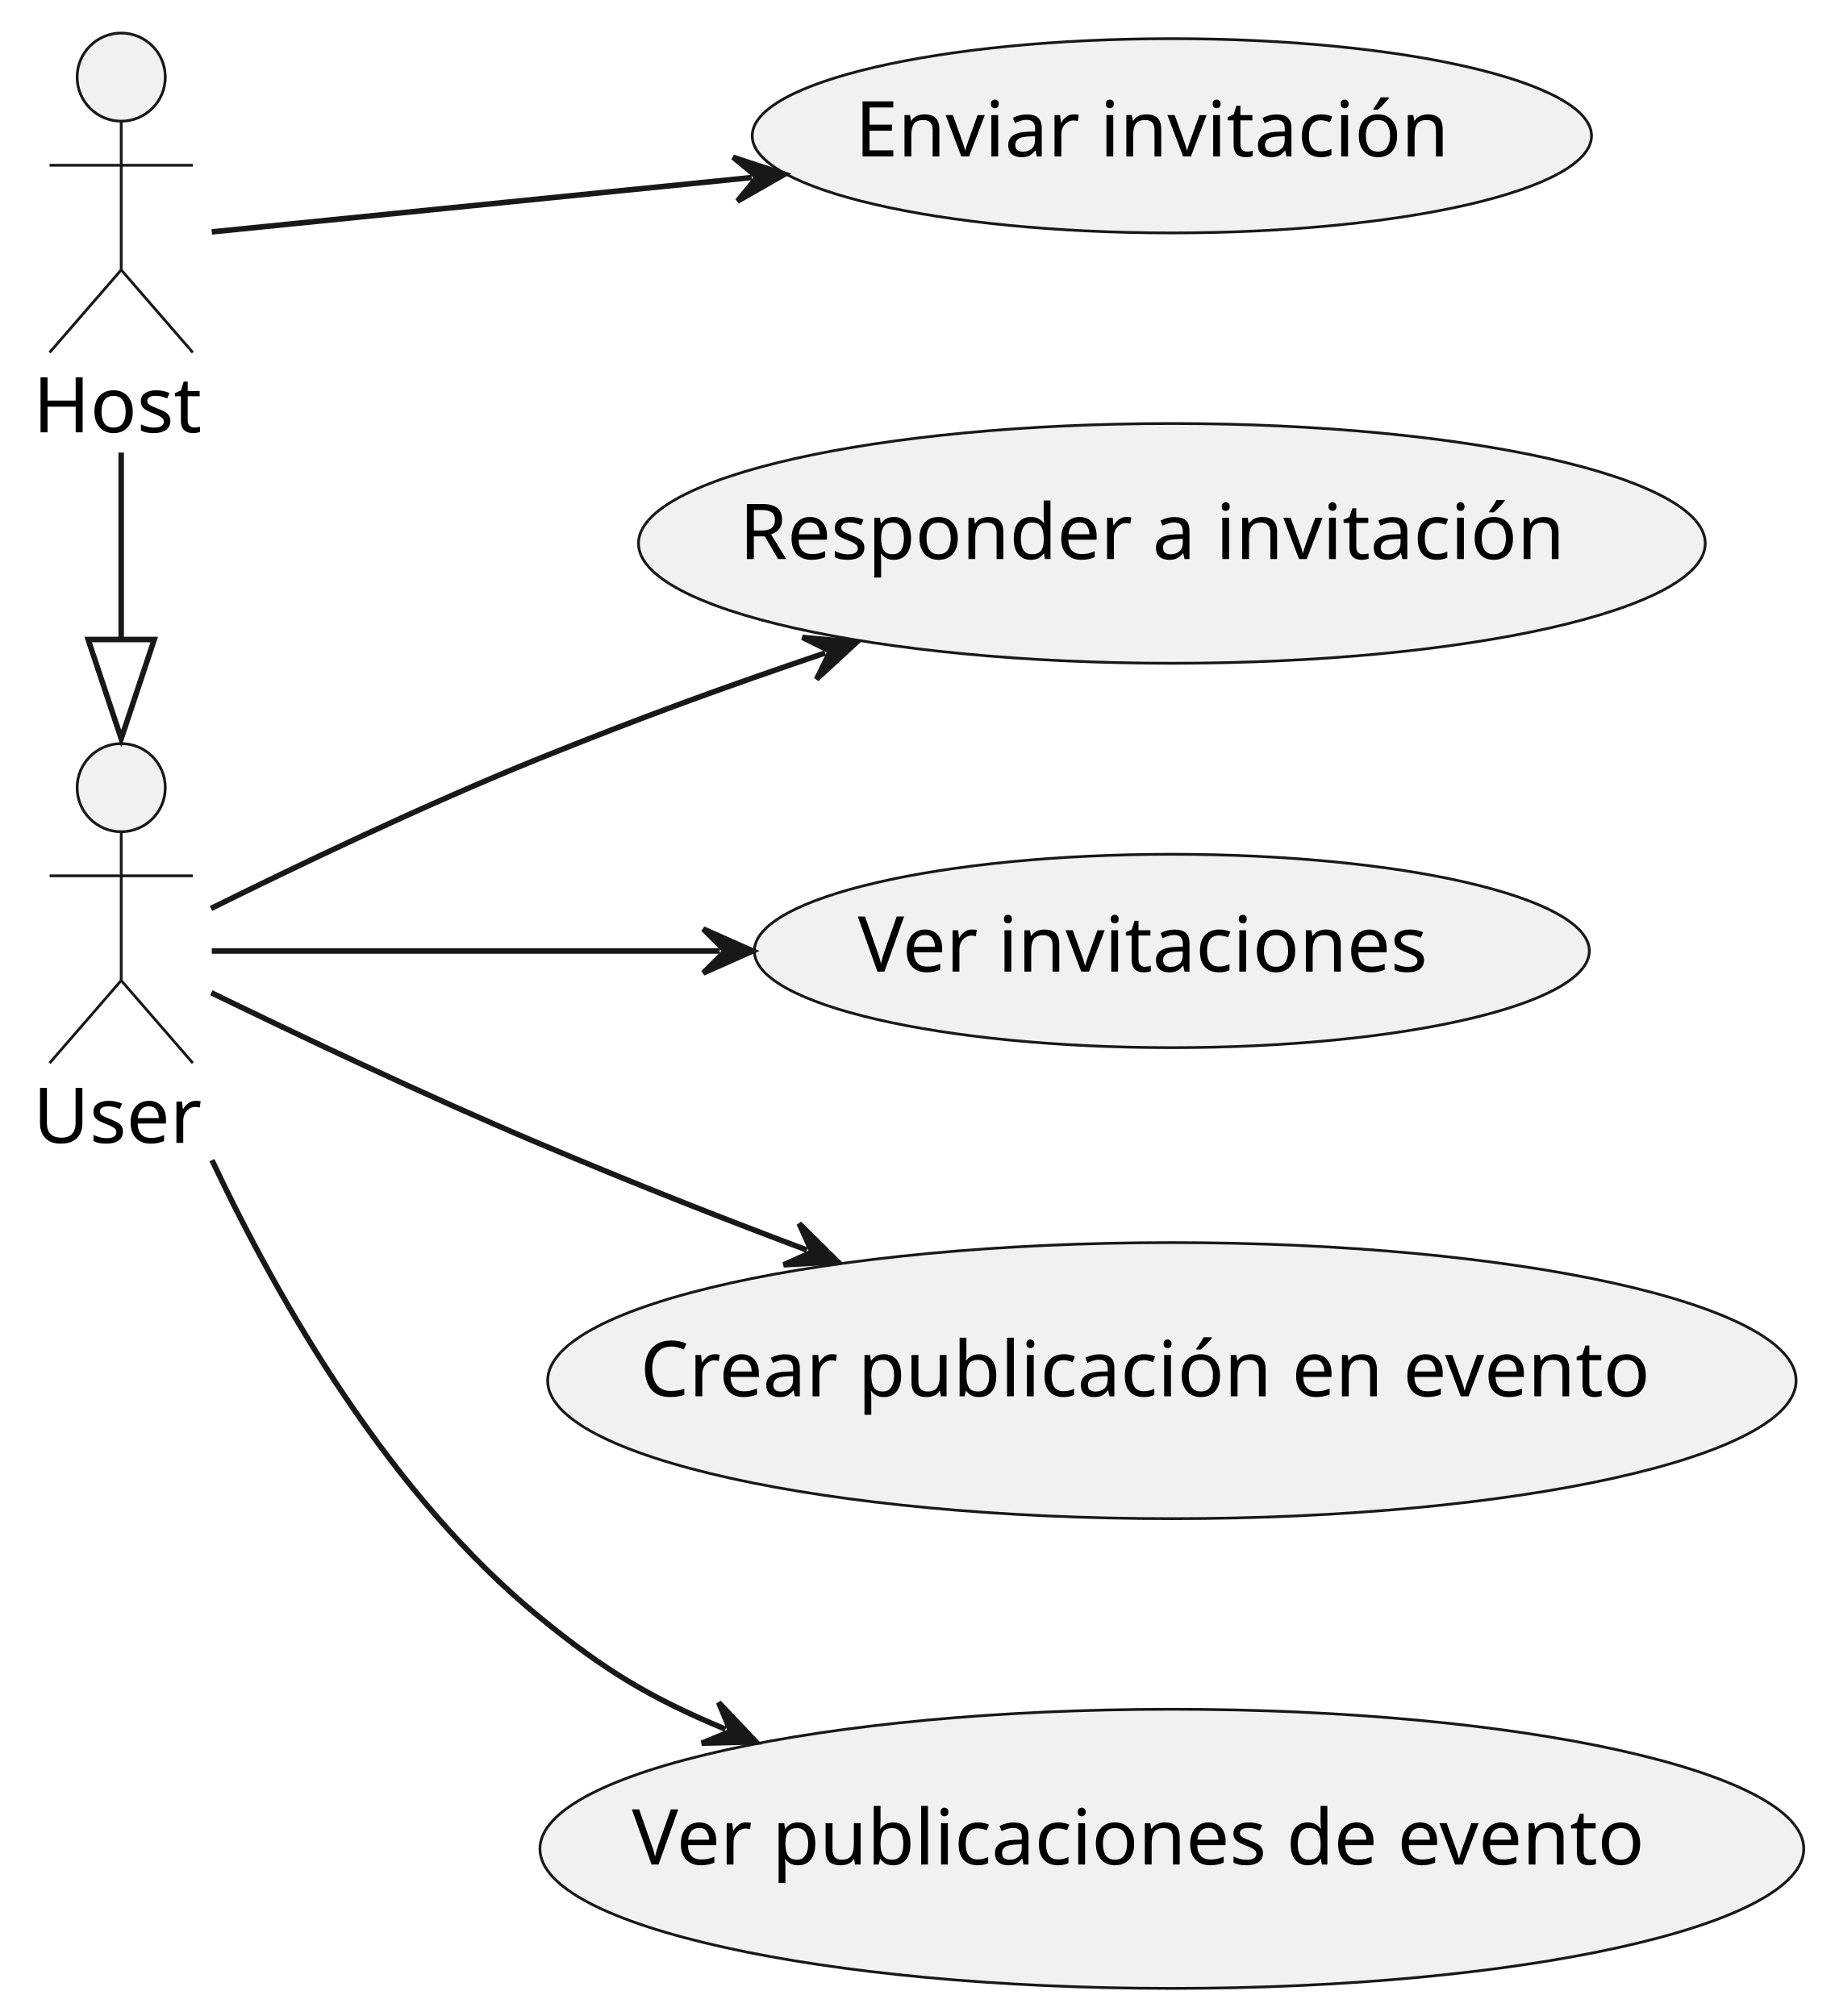
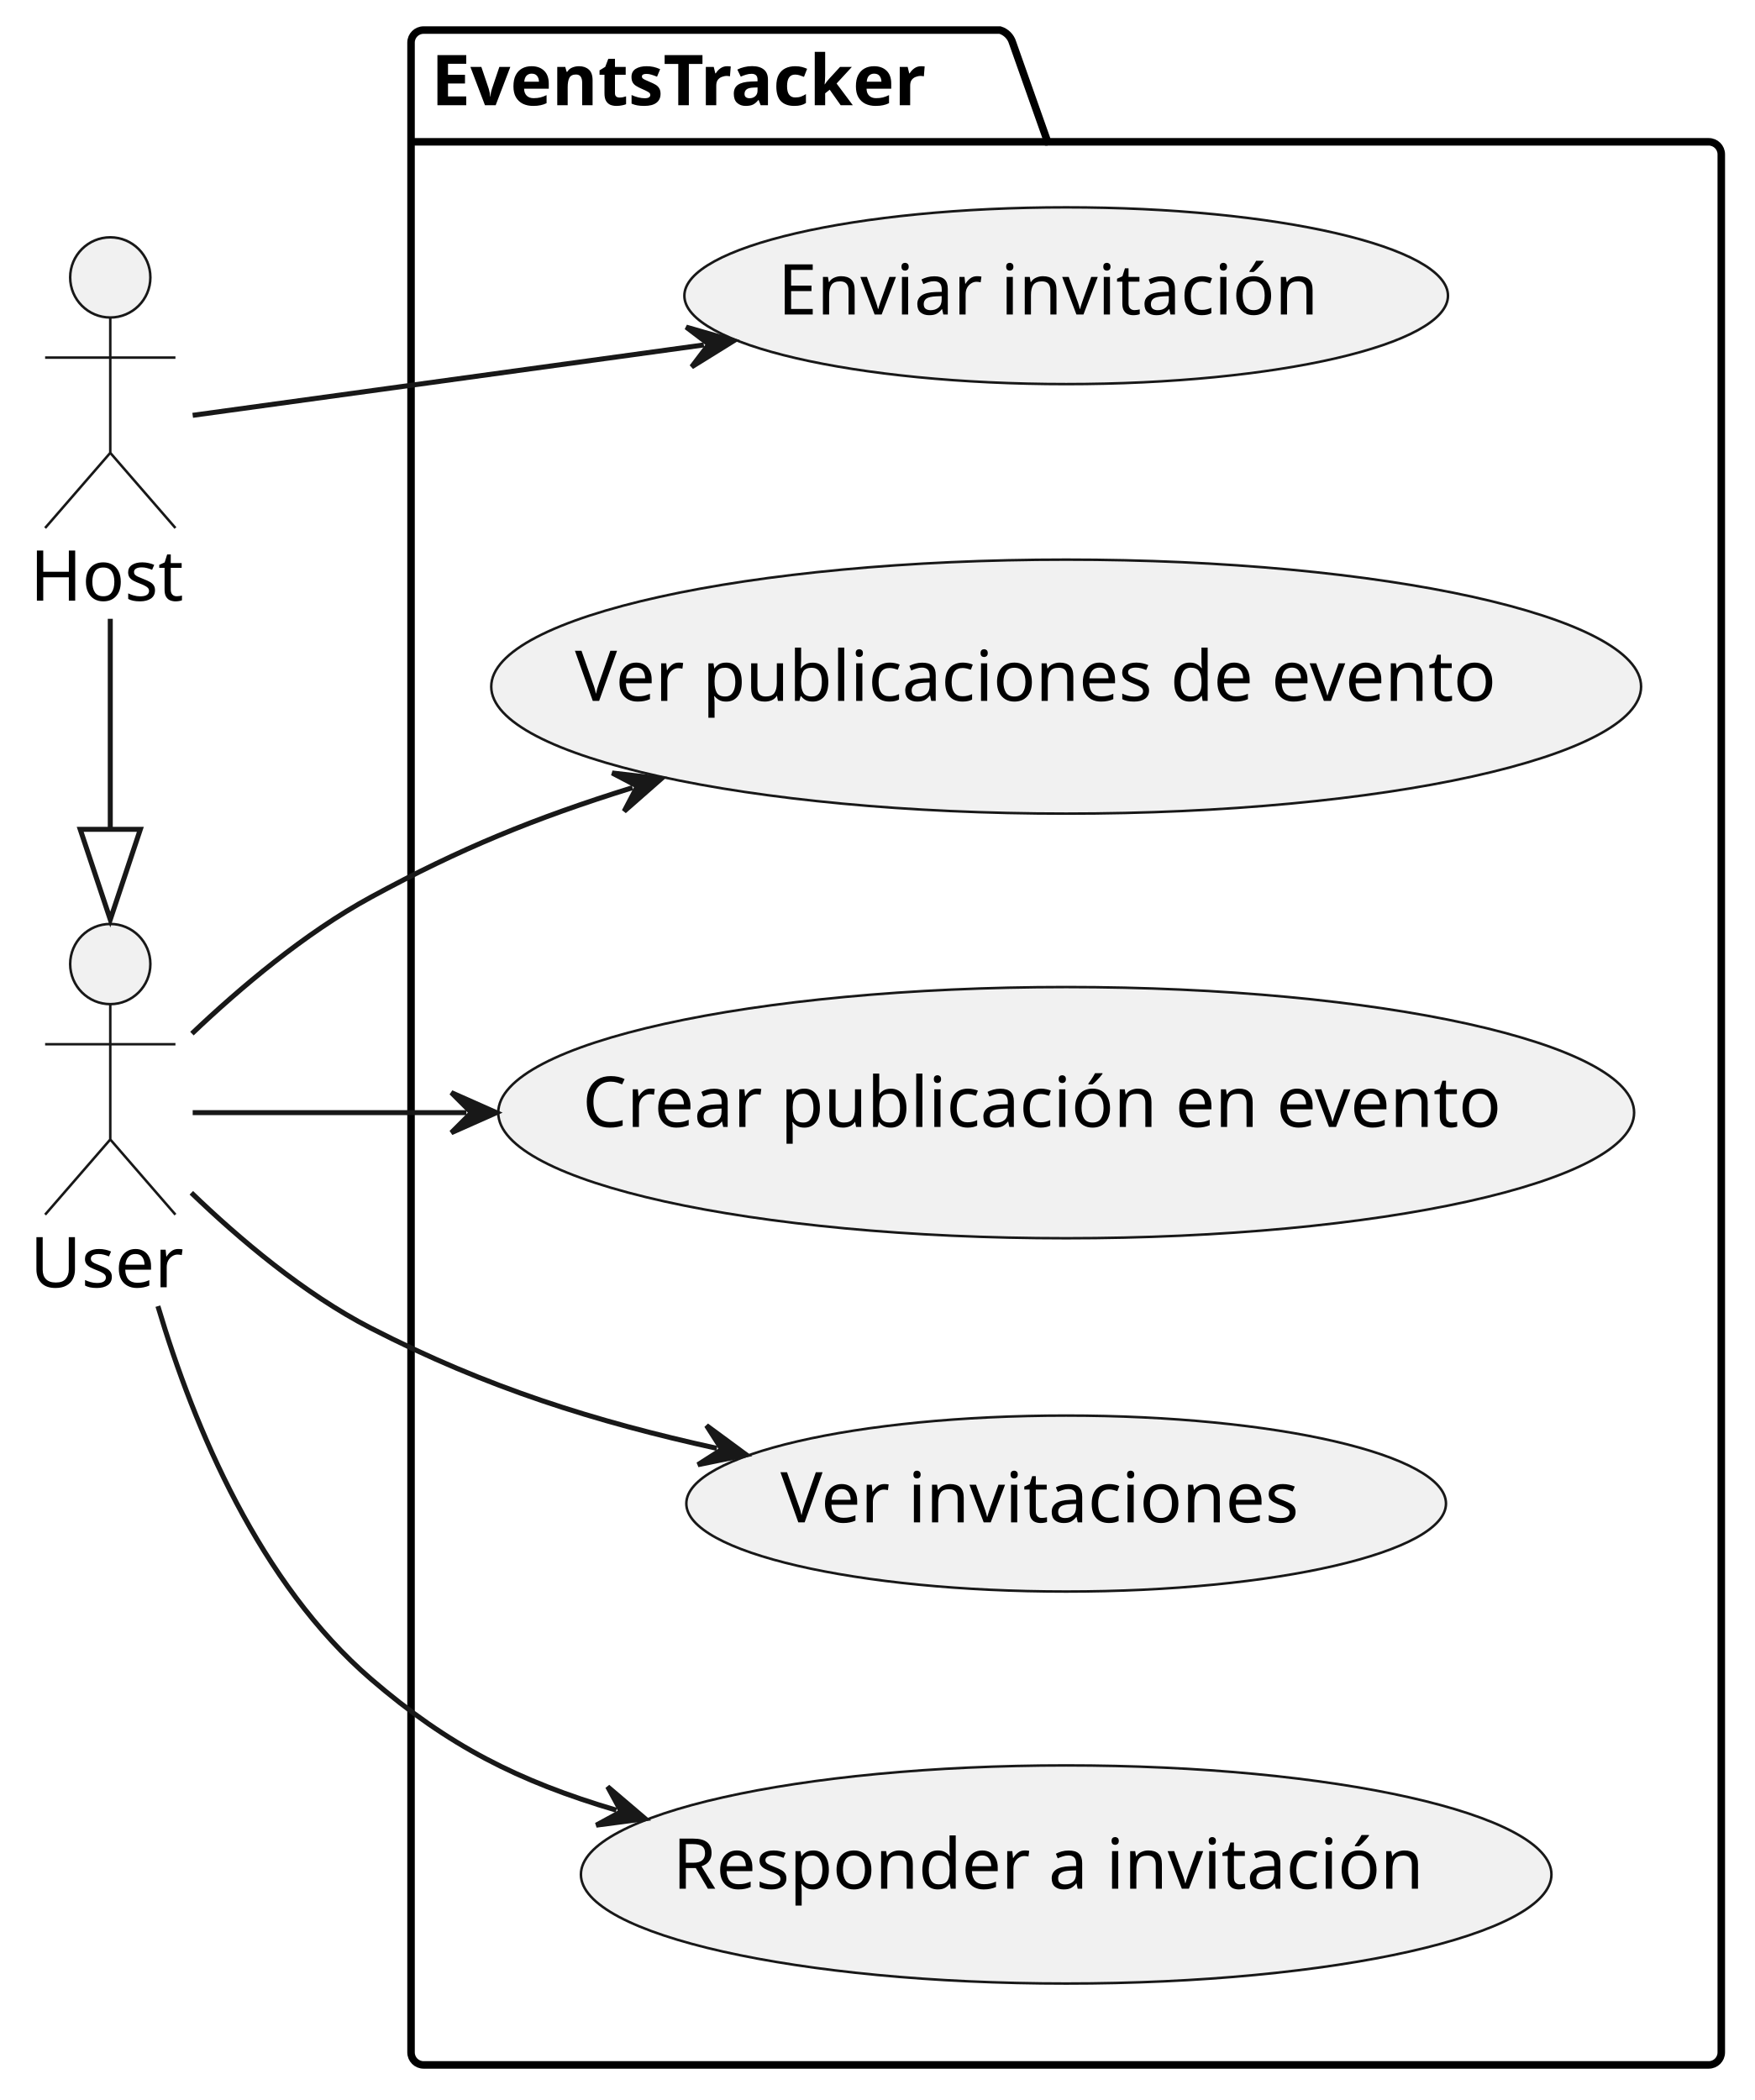
- <svg xmlns="http://www.w3.org/2000/svg" contentStyleType="text/css" height="366px" preserveAspectRatio="none" style="width:333px;height:366px;background:#FFFFFF;" version="1.1" viewBox="0 0 333 366" width="333px" zoomAndPan="magnify">
+ <svg xmlns="http://www.w3.org/2000/svg" contentStyleType="text/css" height="419px" preserveAspectRatio="none" style="width:350px;height:419px;background:#FFFFFF;" version="1.1" viewBox="0 0 350 419" width="350px" zoomAndPan="magnify">
  <defs />
  <g>
+     <g id="cluster_EventsTracker">
+       <path d="M84.5,6 L199.5,6 A3.75,3.75 0 0 1 202,8.5 L209,28.297 L340.89,28.297 A2.5,2.5 0 0 1 343.39,30.797 L343.39,409.5 A2.5,2.5 0 0 1 340.89,412 L84.5,412 A2.5,2.5 0 0 1 82,409.5 L82,8.5 A2.5,2.5 0 0 1 84.5,6 " fill="none" style="stroke:#000000;stroke-width:1.5;" />
+       <line style="stroke:#000000;stroke-width:1.5;" x1="82" x2="209" y1="28.297" y2="28.297" />
+       <text fill="#000000" font-family="sans-serif" font-size="14" font-weight="bold" lengthAdjust="spacing" textLength="114" x="86" y="20.995">EventsTracker</text>
+     </g>
+     <g id="elem_UC_SendInvitation">
+       <ellipse cx="212.698" cy="59.004" fill="#F1F1F1" rx="76.168" ry="17.634" style="stroke:#181818;stroke-width:0.5;" />
+       <text fill="#000000" font-family="sans-serif" font-size="14" lengthAdjust="spacing" textLength="109" x="155.198" y="62.751">Enviar invitación</text>
+     </g>
+     <g id="elem_UC_RespondInvitation">
+       <ellipse cx="212.699" cy="374.002" fill="#F1F1F1" rx="96.809" ry="21.762" style="stroke:#181818;stroke-width:0.5;" />
+       <text fill="#000000" font-family="sans-serif" font-size="14" lengthAdjust="spacing" textLength="157" x="134.199" y="376.849">Responder a invitación</text>
+     </g>
+     <g id="elem_UC_ViewInvitations">
+       <ellipse cx="212.695" cy="299.995" fill="#F1F1F1" rx="75.775" ry="17.555" style="stroke:#181818;stroke-width:0.5;" />
+       <text fill="#000000" font-family="sans-serif" font-size="14" lengthAdjust="spacing" textLength="108" x="155.695" y="303.743">Ver invitaciones</text>
+     </g>
+     <g id="elem_UC_CreateEventPost">
+       <ellipse cx="212.7" cy="222" fill="#F1F1F1" rx="113.3" ry="25.06" style="stroke:#181818;stroke-width:0.5;" />
+       <text fill="#000000" font-family="sans-serif" font-size="14" lengthAdjust="spacing" textLength="193" x="116.2" y="224.847">Crear publicación en evento</text>
+     </g>
+     <g id="elem_UC_ViewEventPosts">
+       <ellipse cx="212.696" cy="136.999" fill="#F1F1F1" rx="114.696" ry="25.339" style="stroke:#181818;stroke-width:0.5;" />
+       <text fill="#000000" font-family="sans-serif" font-size="14" lengthAdjust="spacing" textLength="196" x="114.696" y="139.846">Ver publicaciones de evento</text>
+     </g>
    <g id="elem_User">
-       <ellipse cx="22" cy="143" fill="#F1F1F1" rx="8" ry="8" style="stroke:#181818;stroke-width:0.5;" />
-       <path d="M22,151 L22,178 M9,159 L35,159 M22,178 L9,193 M22,178 L35,193 " fill="none" style="stroke:#181818;stroke-width:0.5;" />
-       <text fill="#000000" font-family="sans-serif" font-size="14" lengthAdjust="spacing" textLength="32" x="6" y="207.495">User</text>
+       <ellipse cx="22" cy="192.35" fill="#F1F1F1" rx="8" ry="8" style="stroke:#181818;stroke-width:0.5;" />
+       <path d="M22,200.35 L22,227.35 M9,208.35 L35,208.35 M22,227.35 L9,242.35 M22,227.35 L35,242.35 " fill="none" style="stroke:#181818;stroke-width:0.5;" />
+       <text fill="#000000" font-family="sans-serif" font-size="14" lengthAdjust="spacing" textLength="32" x="6" y="256.845">User</text>
    </g>
    <g id="elem_Host">
-       <ellipse cx="22" cy="14" fill="#F1F1F1" rx="8" ry="8" style="stroke:#181818;stroke-width:0.5;" />
-       <path d="M22,22 L22,49 M9,30 L35,30 M22,49 L9,64 M22,49 L35,64 " fill="none" style="stroke:#181818;stroke-width:0.5;" />
-       <text fill="#000000" font-family="sans-serif" font-size="14" lengthAdjust="spacing" textLength="32" x="6" y="78.495">Host</text>
-     </g>
-     <g id="elem_UC_SendInvitation">
-       <ellipse cx="212.698" cy="24.654" fill="#F1F1F1" rx="76.168" ry="17.634" style="stroke:#181818;stroke-width:0.5;" />
-       <text fill="#000000" font-family="sans-serif" font-size="14" lengthAdjust="spacing" textLength="109" x="155.198" y="28.401">Enviar invitación</text>
-     </g>
-     <g id="elem_UC_RespondInvitation">
-       <ellipse cx="212.699" cy="98.652" fill="#F1F1F1" rx="96.809" ry="21.762" style="stroke:#181818;stroke-width:0.5;" />
-       <text fill="#000000" font-family="sans-serif" font-size="14" lengthAdjust="spacing" textLength="157" x="134.199" y="101.499">Responder a invitación</text>
-     </g>
-     <g id="elem_UC_ViewInvitations">
-       <ellipse cx="212.695" cy="172.645" fill="#F1F1F1" rx="75.775" ry="17.555" style="stroke:#181818;stroke-width:0.5;" />
-       <text fill="#000000" font-family="sans-serif" font-size="14" lengthAdjust="spacing" textLength="108" x="155.695" y="176.393">Ver invitaciones</text>
-     </g>
-     <g id="elem_UC_CreateEventPost">
-       <ellipse cx="212.7" cy="250.65" fill="#F1F1F1" rx="113.3" ry="25.06" style="stroke:#181818;stroke-width:0.5;" />
-       <text fill="#000000" font-family="sans-serif" font-size="14" lengthAdjust="spacing" textLength="193" x="116.2" y="253.497">Crear publicación en evento</text>
-     </g>
-     <g id="elem_UC_ViewEventPosts">
-       <ellipse cx="212.696" cy="335.649" fill="#F1F1F1" rx="114.696" ry="25.339" style="stroke:#181818;stroke-width:0.5;" />
-       <text fill="#000000" font-family="sans-serif" font-size="14" lengthAdjust="spacing" textLength="196" x="114.696" y="338.496">Ver publicaciones de evento</text>
+       <ellipse cx="22" cy="55.35" fill="#F1F1F1" rx="8" ry="8" style="stroke:#181818;stroke-width:0.5;" />
+       <path d="M22,63.35 L22,90.35 M9,71.35 L35,71.35 M22,90.35 L9,105.35 M22,90.35 L35,105.35 " fill="none" style="stroke:#181818;stroke-width:0.5;" />
+       <text fill="#000000" font-family="sans-serif" font-size="14" lengthAdjust="spacing" textLength="32" x="6" y="119.845">Host</text>
    </g>
    <g id="link_Host_User">
-       <path d="M22,82.16 C22,99.48 22,98.79 22,116.1 " fill="none" id="Host-to-User" style="stroke:#181818;stroke-width:1.0;" />
-       <polygon fill="none" points="22,134.1,28,116.1,16,116.1,22,134.1" style="stroke:#181818;stroke-width:1.0;" />
+       <path d="M22,123.46 C22,143.47 22,145.47 22,165.47 " fill="none" id="Host-to-User" style="stroke:#181818;stroke-width:1.0;" />
+       <polygon fill="none" points="22,183.47,28,165.47,16,165.47,22,183.47" style="stroke:#181818;stroke-width:1.0;" />
    </g>
    <g id="link_Host_UC_SendInvitation">
-       <path d="M38.44,42.1 C61.06,39.82 98.66,36.031 136.44,32.23 " fill="none" id="Host-to-UC_SendInvitation" style="stroke:#181818;stroke-width:1.0;" />
-       <polygon fill="#181818" points="142.41,31.63,133.055,28.551,137.435,32.13,133.856,36.511,142.41,31.63" style="stroke:#181818;stroke-width:1.0;" />
+       <path d="M38.44,82.87 C61.85,79.65 101.756,74.15 140.416,68.82 " fill="none" id="Host-to-UC_SendInvitation" style="stroke:#181818;stroke-width:1.0;" />
+       <polygon fill="#181818" points="146.36,68,136.898,65.267,141.407,68.683,137.991,73.192,146.36,68" style="stroke:#181818;stroke-width:1.0;" />
    </g>
    <g id="link_User_UC_RespondInvitation">
-       <path d="M38.3,164.93 C53.31,157.49 76.95,146.15 98,137.65 C116.48,130.19 131.317,124.795 149.767,118.545 " fill="none" id="User-to-UC_RespondInvitation" style="stroke:#181818;stroke-width:1.0;" />
-       <polygon fill="#181818" points="155.45,116.62,145.642,115.719,150.714,118.224,148.209,123.296,155.45,116.62" style="stroke:#181818;stroke-width:1.0;" />
+       <path d="M31.5,260.61 C38.82,285.19 51.83,315.89 74,335 C89.43,348.3 103.346,355.379 122.966,361.179 " fill="none" id="User-to-UC_RespondInvitation" style="stroke:#181818;stroke-width:1.0;" />
+       <polygon fill="#181818" points="128.72,362.88,121.223,356.493,123.925,361.463,118.955,364.164,128.72,362.88" style="stroke:#181818;stroke-width:1.0;" />
    </g>
    <g id="link_User_UC_ViewInvitations">
-       <path d="M38.44,172.65 C59.92,172.65 94.27,172.65 130.64,172.65 " fill="none" id="User-to-UC_ViewInvitations" style="stroke:#181818;stroke-width:1.0;" />
-       <polygon fill="#181818" points="136.64,172.65,127.64,168.65,131.64,172.65,127.64,176.65,136.64,172.65" style="stroke:#181818;stroke-width:1.0;" />
+       <path d="M38.17,237.99 C47.67,247.14 60.61,258.12 74,265 C97.14,276.89 118.74,283.641 143.02,288.981 " fill="none" id="User-to-UC_ViewInvitations" style="stroke:#181818;stroke-width:1.0;" />
+       <polygon fill="#181818" points="148.88,290.27,140.949,284.43,143.997,289.196,139.231,292.243,148.88,290.27" style="stroke:#181818;stroke-width:1.0;" />
    </g>
    <g id="link_User_UC_CreateEventPost">
-       <path d="M38.36,180.23 C53.42,187.56 77.08,198.83 98,207.65 C115.4,214.99 128.916,220.333 146.446,226.943 " fill="none" id="User-to-UC_CreateEventPost" style="stroke:#181818;stroke-width:1.0;" />
-       <polygon fill="#181818" points="152.06,229.06,145.05,222.142,147.381,227.296,142.227,229.627,152.06,229.06" style="stroke:#181818;stroke-width:1.0;" />
+       <path d="M38.44,222 C52.61,222 69,222 93.04,222 " fill="none" id="User-to-UC_CreateEventPost" style="stroke:#181818;stroke-width:1.0;" />
+       <polygon fill="#181818" points="99.04,222,90.04,218,94.04,222,90.04,226,99.04,222" style="stroke:#181818;stroke-width:1.0;" />
    </g>
    <g id="link_User_UC_ViewEventPosts">
-       <path d="M38.47,210.62 C51,237.14 71.01,271.61 98,293.65 C109.49,303.04 117.728,308.14 131.678,313.93 " fill="none" id="User-to-UC_ViewEventPosts" style="stroke:#181818;stroke-width:1.0;" />
-       <polygon fill="#181818" points="137.22,316.23,130.441,309.086,132.602,314.313,127.374,316.474,137.22,316.23" style="stroke:#181818;stroke-width:1.0;" />
+       <path d="M38.29,206.23 C47.83,197.17 60.77,186.2 74,179 C91.89,169.27 106.622,163.256 126.192,157.155 " fill="none" id="User-to-UC_ViewEventPosts" style="stroke:#181818;stroke-width:1.0;" />
+       <polygon fill="#181818" points="131.92,155.37,122.137,154.229,127.147,156.858,124.518,161.867,131.92,155.37" style="stroke:#181818;stroke-width:1.0;" />
    </g>
  </g>
</svg>
